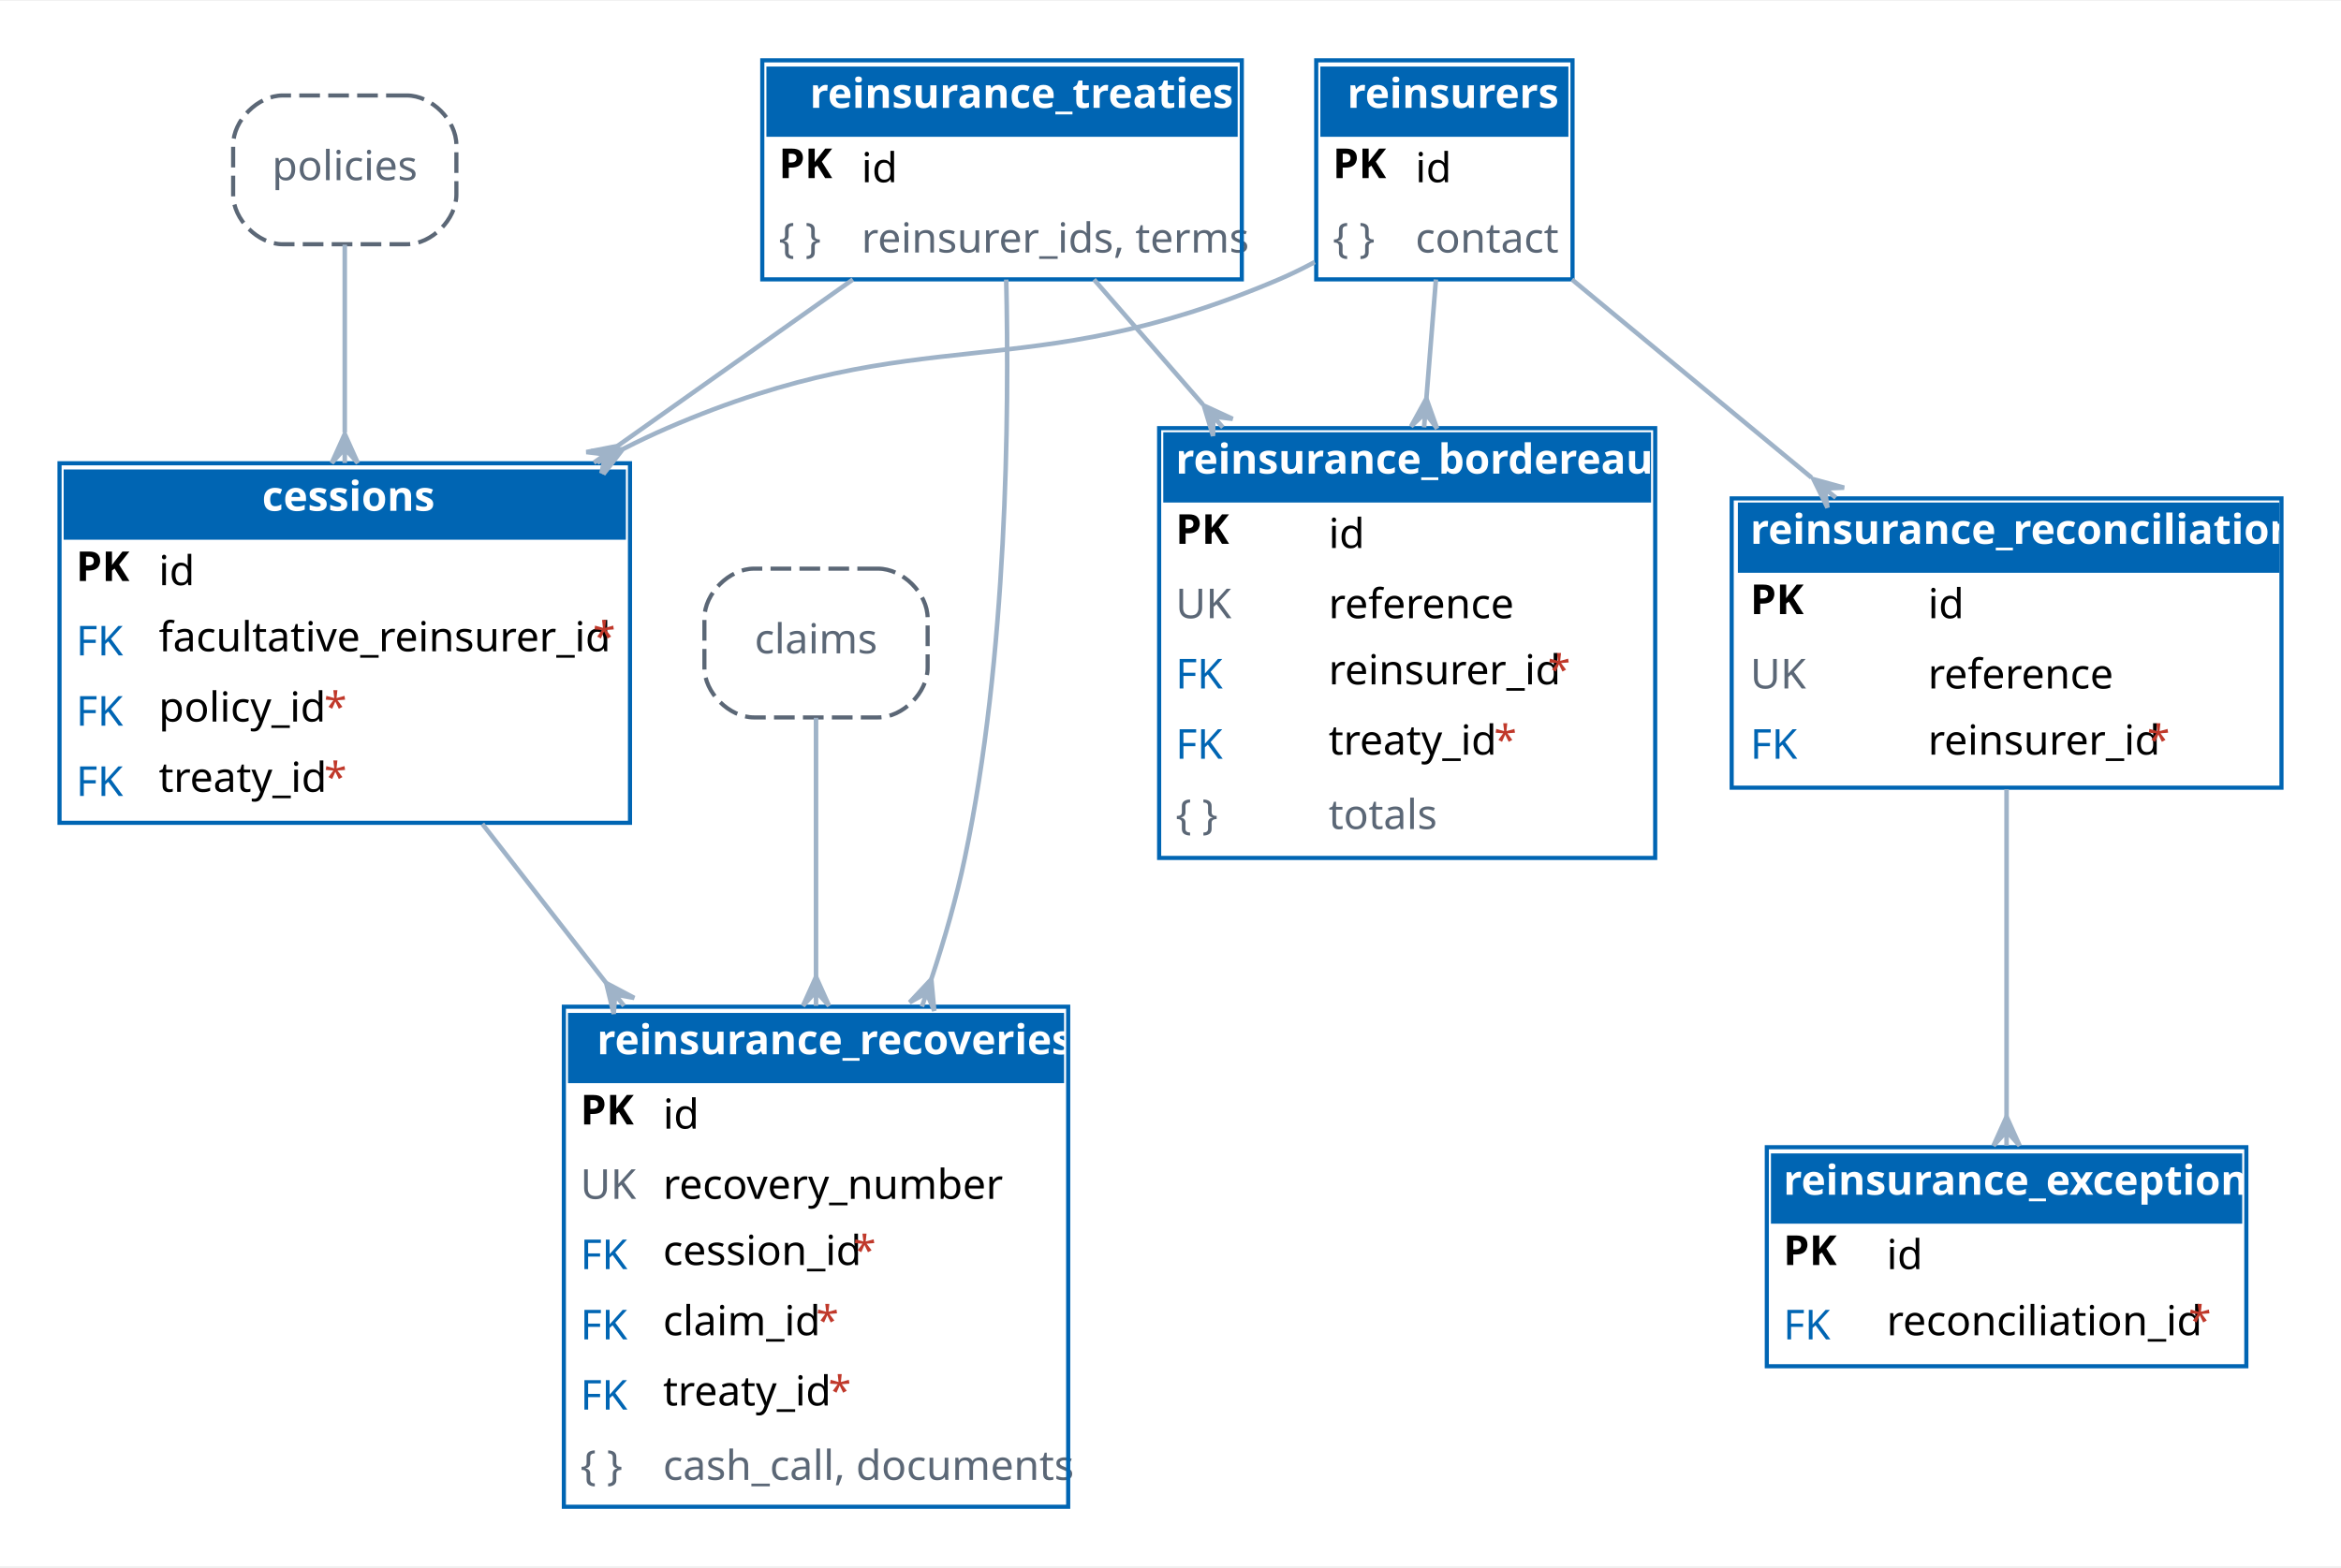
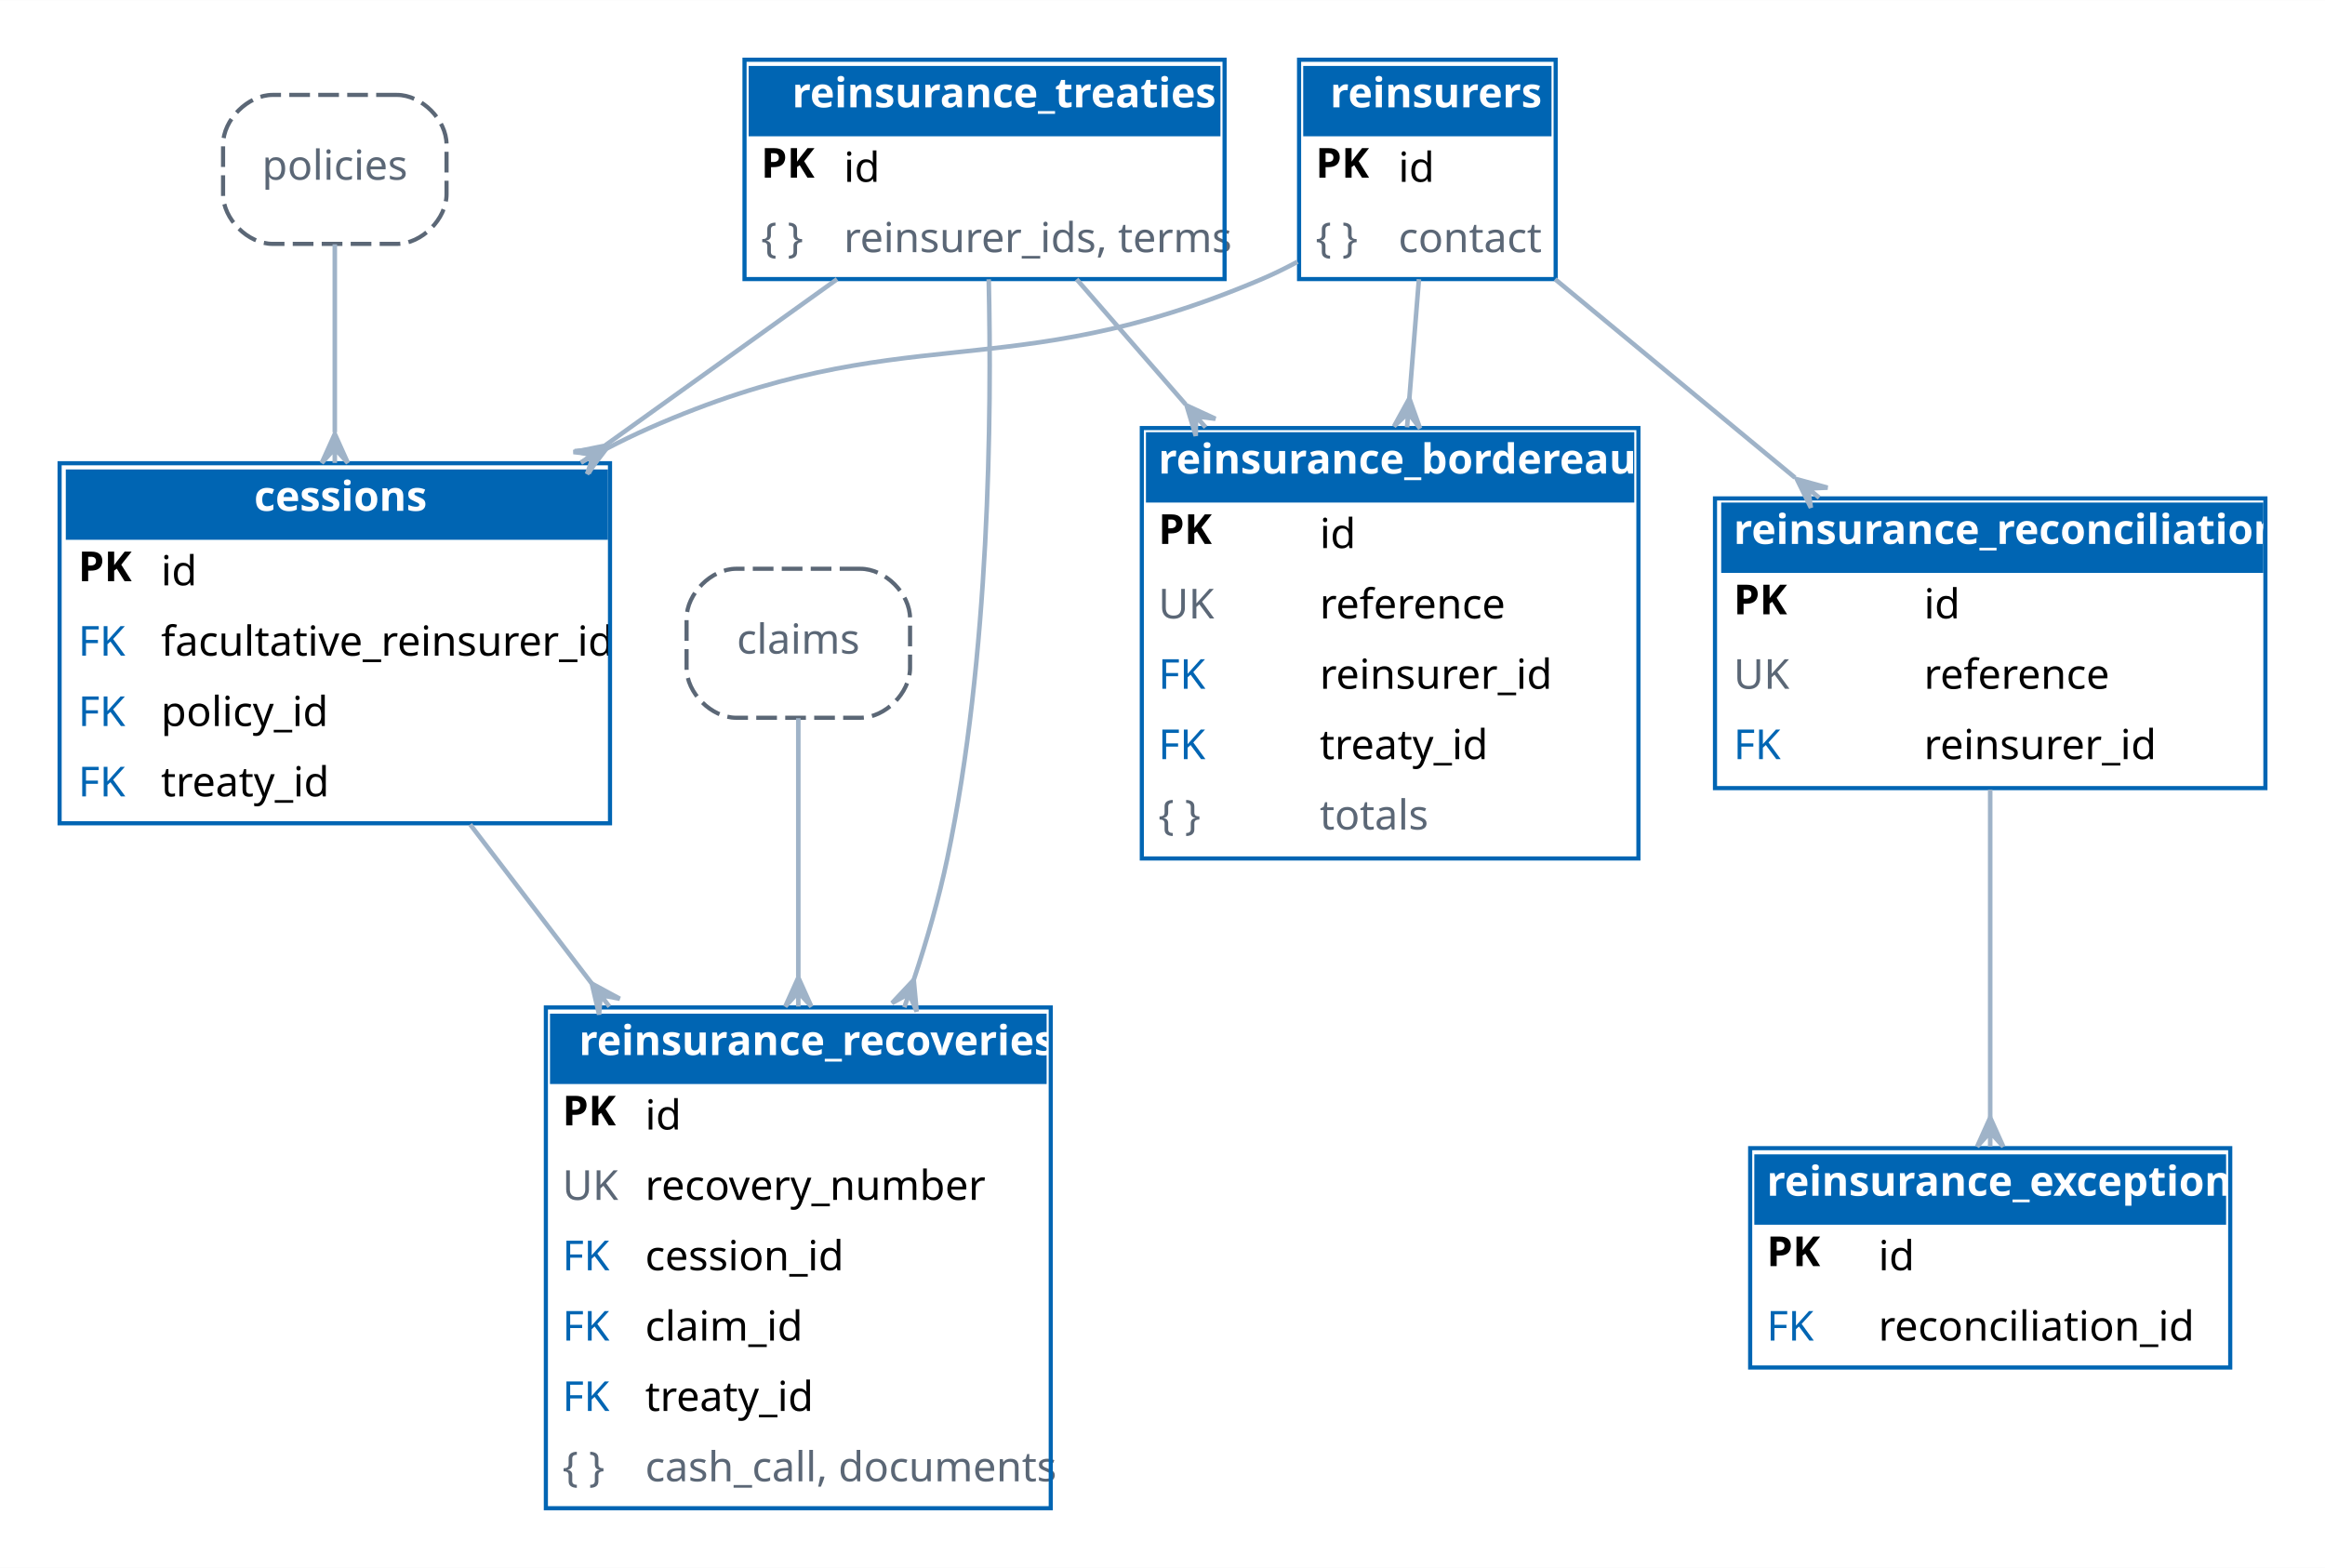
- <svg xmlns="http://www.w3.org/2000/svg" width="566pt" height="379pt" viewBox="0.00 0.00 566.30 378.80">
+ <svg xmlns="http://www.w3.org/2000/svg" width="562pt" height="379pt" viewBox="0.00 0.00 561.80 378.80">
  <g id="graph0" class="graph" transform="scale(1 1) rotate(0) translate(14.4 364.4)">
-     <polygon fill="white" stroke="transparent" points="-14.4,14.4 -14.4,-364.4 551.9,-364.4 551.9,14.4 -14.4,14.4" />
+     <polygon fill="white" stroke="transparent" points="-14.4,14.4 -14.4,-364.4 547.4,-364.4 547.4,14.4 -14.4,14.4" />
    <g id="node1" class="node">
-       <polygon fill="#0065b3" stroke="transparent" points="305,-331.5 305,-348.5 365,-348.5 365,-331.5 305,-331.5" />
-       <text text-anchor="start" x="311.5" y="-338.5" font-family="Nunito" font-weight="bold" font-size="10.00" fill="white">reinsurers</text>
-       <text text-anchor="start" x="308" y="-321.5" font-family="Nunito" font-weight="bold" font-size="10.00">PK</text>
-       <text text-anchor="start" x="328" y="-320.5" font-family="Nunito" font-size="10.00">id</text>
-       <text text-anchor="start" x="308" y="-303.5" font-family="Nunito" font-size="10.00" fill="#5b6776">{ }</text>
-       <text text-anchor="start" x="328" y="-303.5" font-family="Nunito" font-size="10.00" fill="#5b6776">contact</text>
-       <polygon fill="none" stroke="#0065b3" points="304,-297 304,-350 366,-350 366,-297 304,-297" />
+       <polygon fill="#0065b3" stroke="transparent" points="300.5,-331.5 300.5,-348.5 360.5,-348.5 360.5,-331.5 300.5,-331.5" />
+       <text text-anchor="start" x="307" y="-338.5" font-family="Nunito" font-weight="bold" font-size="10.00" fill="white">reinsurers</text>
+       <text text-anchor="start" x="303.5" y="-321.5" font-family="Nunito" font-weight="bold" font-size="10.00">PK</text>
+       <text text-anchor="start" x="323.5" y="-320.5" font-family="Nunito" font-size="10.00">id</text>
+       <text text-anchor="start" x="303.5" y="-303.5" font-family="Nunito" font-size="10.00" fill="#5b6776">{ }</text>
+       <text text-anchor="start" x="323.5" y="-303.5" font-family="Nunito" font-size="10.00" fill="#5b6776">contact</text>
+       <polygon fill="none" stroke="#0065b3" points="299.5,-297 299.5,-350 361.5,-350 361.5,-297 299.5,-297" />
    </g>
    <g id="node3" class="node">
-       <polygon fill="#0065b3" stroke="transparent" points="1,-234 1,-251 137,-251 137,-234 1,-234" />
-       <text text-anchor="start" x="49" y="-241" font-family="Nunito" font-weight="bold" font-size="10.00" fill="white">cessions</text>
-       <text text-anchor="start" x="4" y="-224" font-family="Nunito" font-weight="bold" font-size="10.00">PK</text>
-       <text text-anchor="start" x="24" y="-223" font-family="Nunito" font-size="10.00">id</text>
-       <text text-anchor="start" x="4" y="-206" font-family="Nunito" font-size="10.00" fill="#0065b3">FK</text>
-       <text text-anchor="start" x="24" y="-207" font-family="Nunito" font-size="10.00">facultative_reinsurer_id</text>
-       <text text-anchor="start" x="129" y="-207" font-family="Nunito" font-size="10.00" fill="#c0392b">*</text>
-       <text text-anchor="start" x="4" y="-189" font-family="Nunito" font-size="10.00" fill="#0065b3">FK</text>
-       <text text-anchor="start" x="24" y="-190" font-family="Nunito" font-size="10.00">policy_id</text>
-       <text text-anchor="start" x="64" y="-190" font-family="Nunito" font-size="10.00" fill="#c0392b">*</text>
-       <text text-anchor="start" x="4" y="-172" font-family="Nunito" font-size="10.00" fill="#0065b3">FK</text>
-       <text text-anchor="start" x="24" y="-173" font-family="Nunito" font-size="10.00">treaty_id</text>
-       <text text-anchor="start" x="64" y="-173" font-family="Nunito" font-size="10.00" fill="#c0392b">*</text>
-       <polygon fill="none" stroke="#0065b3" points="0,-165.5 0,-252.5 138,-252.5 138,-165.5 0,-165.5" />
+       <polygon fill="#0065b3" stroke="transparent" points="1.5,-234 1.5,-251 132.5,-251 132.5,-234 1.5,-234" />
+       <text text-anchor="start" x="47" y="-241" font-family="Nunito" font-weight="bold" font-size="10.00" fill="white">cessions</text>
+       <text text-anchor="start" x="4.5" y="-224" font-family="Nunito" font-weight="bold" font-size="10.00">PK</text>
+       <text text-anchor="start" x="24.5" y="-223" font-family="Nunito" font-size="10.00">id</text>
+       <text text-anchor="start" x="4.5" y="-206" font-family="Nunito" font-size="10.00" fill="#0065b3">FK</text>
+       <text text-anchor="start" x="24.5" y="-206" font-family="Nunito" font-size="10.00">facultative_reinsurer_id</text>
+       <text text-anchor="start" x="4.5" y="-189" font-family="Nunito" font-size="10.00" fill="#0065b3">FK</text>
+       <text text-anchor="start" x="24.5" y="-189" font-family="Nunito" font-size="10.00">policy_id</text>
+       <text text-anchor="start" x="4.5" y="-172" font-family="Nunito" font-size="10.00" fill="#0065b3">FK</text>
+       <text text-anchor="start" x="24.5" y="-172" font-family="Nunito" font-size="10.00">treaty_id</text>
+       <polygon fill="none" stroke="#0065b3" points="0,-165.5 0,-252.5 133,-252.5 133,-165.5 0,-165.5" />
    </g>
    <g id="edge8" class="edge">
-       <path fill="none" stroke="#9fb3c8" stroke-width="1.1" d="M303.64,-301.19C300.78,-299.65 297.88,-298.23 295,-297 232.73,-270.45 209.12,-287.91 147,-261 143.47,-259.47 139.93,-257.79 136.4,-255.99" />
-       <polygon fill="#9fb3c8" stroke="#9fb3c8" stroke-width="1.1" points="136.27,-255.92 131.56,-249.86 133.17,-254.28 130.08,-252.65 130.08,-252.65 130.08,-252.65 133.17,-254.28 128.61,-255.43 136.27,-255.92 136.27,-255.92" />
+       <path fill="none" stroke="#9fb3c8" stroke-width="1.1" d="M299.14,-301.19C296.28,-299.65 293.38,-298.23 290.5,-297 228.23,-270.45 204.45,-288.28 142.5,-261 139.05,-259.48 135.58,-257.8 132.13,-256.01" />
+       <polygon fill="#9fb3c8" stroke="#9fb3c8" stroke-width="1.1" points="132.11,-256 127.45,-249.9 129.03,-254.33 125.95,-252.67 125.95,-252.67 125.95,-252.67 129.03,-254.33 124.45,-255.44 132.11,-256 132.11,-256" />
    </g>
    <g id="node5" class="node">
-       <polygon fill="#0065b3" stroke="transparent" points="267,-243 267,-260 385,-260 385,-243 267,-243" />
-       <text text-anchor="start" x="270" y="-250" font-family="Nunito" font-weight="bold" font-size="10.00" fill="white">reinsurance_bordereaux</text>
-       <text text-anchor="start" x="270" y="-233" font-family="Nunito" font-weight="bold" font-size="10.00">PK</text>
-       <text text-anchor="start" x="307" y="-232" font-family="Nunito" font-size="10.00">id</text>
-       <text text-anchor="start" x="270" y="-215" font-family="Nunito" font-size="10.00" fill="#5b6776">UK</text>
-       <text text-anchor="start" x="307" y="-215" font-family="Nunito" font-size="10.00">reference</text>
-       <text text-anchor="start" x="270" y="-198" font-family="Nunito" font-size="10.00" fill="#0065b3">FK</text>
-       <text text-anchor="start" x="307" y="-199" font-family="Nunito" font-size="10.00">reinsurer_id</text>
-       <text text-anchor="start" x="360" y="-199" font-family="Nunito" font-size="10.00" fill="#c0392b">*</text>
-       <text text-anchor="start" x="270" y="-181" font-family="Nunito" font-size="10.00" fill="#0065b3">FK</text>
-       <text text-anchor="start" x="307" y="-182" font-family="Nunito" font-size="10.00">treaty_id</text>
-       <text text-anchor="start" x="347" y="-182" font-family="Nunito" font-size="10.00" fill="#c0392b">*</text>
-       <text text-anchor="start" x="270" y="-164" font-family="Nunito" font-size="10.00" fill="#5b6776">{ }</text>
-       <text text-anchor="start" x="307" y="-164" font-family="Nunito" font-size="10.00" fill="#5b6776">totals</text>
-       <polygon fill="none" stroke="#0065b3" points="266,-157 266,-261 386,-261 386,-157 266,-157" />
+       <polygon fill="#0065b3" stroke="transparent" points="262.5,-243 262.5,-260 380.5,-260 380.5,-243 262.5,-243" />
+       <text text-anchor="start" x="265.5" y="-250" font-family="Nunito" font-weight="bold" font-size="10.00" fill="white">reinsurance_bordereaux</text>
+       <text text-anchor="start" x="265.5" y="-233" font-family="Nunito" font-weight="bold" font-size="10.00">PK</text>
+       <text text-anchor="start" x="304.5" y="-232" font-family="Nunito" font-size="10.00">id</text>
+       <text text-anchor="start" x="265.5" y="-215" font-family="Nunito" font-size="10.00" fill="#5b6776">UK</text>
+       <text text-anchor="start" x="304.5" y="-215" font-family="Nunito" font-size="10.00">reference</text>
+       <text text-anchor="start" x="265.5" y="-198" font-family="Nunito" font-size="10.00" fill="#0065b3">FK</text>
+       <text text-anchor="start" x="304.5" y="-198" font-family="Nunito" font-size="10.00">reinsurer_id</text>
+       <text text-anchor="start" x="265.5" y="-181" font-family="Nunito" font-size="10.00" fill="#0065b3">FK</text>
+       <text text-anchor="start" x="304.5" y="-181" font-family="Nunito" font-size="10.00">treaty_id</text>
+       <text text-anchor="start" x="265.5" y="-164" font-family="Nunito" font-size="10.00" fill="#5b6776">{ }</text>
+       <text text-anchor="start" x="304.5" y="-164" font-family="Nunito" font-size="10.00" fill="#5b6776">totals</text>
+       <polygon fill="none" stroke="#0065b3" points="261.5,-157 261.5,-261 381.5,-261 381.5,-157 261.5,-157" />
    </g>
    <g id="edge9" class="edge">
-       <path fill="none" stroke="#9fb3c8" stroke-width="1.1" d="M332.96,-296.97C332.27,-288.33 331.46,-278.3 330.65,-268.18" />
-       <polygon fill="#9fb3c8" stroke="#9fb3c8" stroke-width="1.1" points="330.65,-268.16 333.23,-260.93 330.37,-264.67 330.09,-261.18 330.09,-261.18 330.09,-261.18 330.37,-264.67 326.95,-261.43 330.65,-268.16 330.65,-268.16" />
+       <path fill="none" stroke="#9fb3c8" stroke-width="1.1" d="M328.46,-296.97C327.77,-288.33 326.96,-278.3 326.15,-268.18" />
+       <polygon fill="#9fb3c8" stroke="#9fb3c8" stroke-width="1.1" points="326.15,-268.16 328.73,-260.93 325.87,-264.67 325.59,-261.18 325.59,-261.18 325.59,-261.18 325.87,-264.67 322.45,-261.43 326.15,-268.16 326.15,-268.16" />
    </g>
    <g id="node6" class="node">
-       <polygon fill="#0065b3" stroke="transparent" points="406,-226 406,-243 537,-243 537,-226 406,-226" />
-       <text text-anchor="start" x="409" y="-233" font-family="Nunito" font-weight="bold" font-size="10.00" fill="white">reinsurance_reconciliations</text>
-       <text text-anchor="start" x="409" y="-216" font-family="Nunito" font-weight="bold" font-size="10.00">PK</text>
-       <text text-anchor="start" x="452" y="-215" font-family="Nunito" font-size="10.00">id</text>
-       <text text-anchor="start" x="409" y="-198" font-family="Nunito" font-size="10.00" fill="#5b6776">UK</text>
-       <text text-anchor="start" x="452" y="-198" font-family="Nunito" font-size="10.00">reference</text>
-       <text text-anchor="start" x="409" y="-181" font-family="Nunito" font-size="10.00" fill="#0065b3">FK</text>
-       <text text-anchor="start" x="452" y="-182" font-family="Nunito" font-size="10.00">reinsurer_id</text>
-       <text text-anchor="start" x="505" y="-182" font-family="Nunito" font-size="10.00" fill="#c0392b">*</text>
-       <polygon fill="none" stroke="#0065b3" points="404.5,-174 404.5,-244 537.5,-244 537.5,-174 404.5,-174" />
+       <polygon fill="#0065b3" stroke="transparent" points="401.5,-226 401.5,-243 532.5,-243 532.5,-226 401.5,-226" />
+       <text text-anchor="start" x="404.5" y="-233" font-family="Nunito" font-weight="bold" font-size="10.00" fill="white">reinsurance_reconciliations</text>
+       <text text-anchor="start" x="404.5" y="-216" font-family="Nunito" font-weight="bold" font-size="10.00">PK</text>
+       <text text-anchor="start" x="450.5" y="-215" font-family="Nunito" font-size="10.00">id</text>
+       <text text-anchor="start" x="404.5" y="-198" font-family="Nunito" font-size="10.00" fill="#5b6776">UK</text>
+       <text text-anchor="start" x="450.5" y="-198" font-family="Nunito" font-size="10.00">reference</text>
+       <text text-anchor="start" x="404.5" y="-181" font-family="Nunito" font-size="10.00" fill="#0065b3">FK</text>
+       <text text-anchor="start" x="450.5" y="-181" font-family="Nunito" font-size="10.00">reinsurer_id</text>
+       <polygon fill="none" stroke="#0065b3" points="400,-174 400,-244 533,-244 533,-174 400,-174" />
    </g>
    <g id="edge10" class="edge">
-       <path fill="none" stroke="#9fb3c8" stroke-width="1.1" d="M365.86,-296.97C382.98,-282.81 404.62,-264.91 423.82,-249.03" />
-       <polygon fill="#9fb3c8" stroke="#9fb3c8" stroke-width="1.1" points="424.3,-248.63 431.7,-246.6 426.99,-246.4 429.69,-244.17 429.69,-244.17 429.69,-244.17 426.99,-246.4 427.68,-241.75 424.3,-248.63 424.3,-248.63" />
+       <path fill="none" stroke="#9fb3c8" stroke-width="1.1" d="M361.36,-296.97C378.48,-282.81 400.12,-264.91 419.32,-249.03" />
+       <polygon fill="#9fb3c8" stroke="#9fb3c8" stroke-width="1.1" points="419.8,-248.63 427.2,-246.6 422.49,-246.4 425.19,-244.17 425.19,-244.17 425.19,-244.17 422.49,-246.4 423.18,-241.75 419.8,-248.63 419.8,-248.63" />
    </g>
    <g id="node2" class="node">
-       <polygon fill="#0065b3" stroke="transparent" points="171,-331.5 171,-348.5 285,-348.5 285,-331.5 171,-331.5" />
-       <text text-anchor="start" x="181.5" y="-338.5" font-family="Nunito" font-weight="bold" font-size="10.00" fill="white">reinsurance_treaties</text>
-       <text text-anchor="start" x="174" y="-321.5" font-family="Nunito" font-weight="bold" font-size="10.00">PK</text>
-       <text text-anchor="start" x="194" y="-320.5" font-family="Nunito" font-size="10.00">id</text>
-       <text text-anchor="start" x="174" y="-303.5" font-family="Nunito" font-size="10.00" fill="#5b6776">{ }</text>
-       <text text-anchor="start" x="194" y="-303.5" font-family="Nunito" font-size="10.00" fill="#5b6776">reinsurer_ids, terms</text>
-       <polygon fill="none" stroke="#0065b3" points="170,-297 170,-350 286,-350 286,-297 170,-297" />
+       <polygon fill="#0065b3" stroke="transparent" points="166.5,-331.5 166.5,-348.5 280.5,-348.5 280.5,-331.5 166.5,-331.5" />
+       <text text-anchor="start" x="177" y="-338.5" font-family="Nunito" font-weight="bold" font-size="10.00" fill="white">reinsurance_treaties</text>
+       <text text-anchor="start" x="169.5" y="-321.5" font-family="Nunito" font-weight="bold" font-size="10.00">PK</text>
+       <text text-anchor="start" x="189.5" y="-320.5" font-family="Nunito" font-size="10.00">id</text>
+       <text text-anchor="start" x="169.5" y="-303.5" font-family="Nunito" font-size="10.00" fill="#5b6776">{ }</text>
+       <text text-anchor="start" x="189.5" y="-303.5" font-family="Nunito" font-size="10.00" fill="#5b6776">reinsurer_ids, terms</text>
+       <polygon fill="none" stroke="#0065b3" points="165.5,-297 165.5,-350 281.5,-350 281.5,-297 165.5,-297" />
    </g>
    <g id="edge5" class="edge">
-       <path fill="none" stroke="#9fb3c8" stroke-width="1.1" d="M191.92,-296.97C175.08,-285.05 154.48,-270.48 135,-256.7" />
-       <polygon fill="#9fb3c8" stroke="#9fb3c8" stroke-width="1.1" points="134.98,-256.68 131.08,-250.07 132.12,-254.66 129.26,-252.64 129.26,-252.64 129.26,-252.64 132.12,-254.66 127.44,-255.21 134.98,-256.68 134.98,-256.68" />
+       <path fill="none" stroke="#9fb3c8" stroke-width="1.1" d="M187.87,-296.97C171.31,-285.1 151.08,-270.6 131.91,-256.87" />
+       <polygon fill="#9fb3c8" stroke="#9fb3c8" stroke-width="1.1" points="131.7,-256.72 127.84,-250.08 128.85,-254.68 126.01,-252.64 126.01,-252.64 126.01,-252.64 128.85,-254.68 124.17,-255.2 131.7,-256.72 131.7,-256.72" />
    </g>
    <g id="node4" class="node">
-       <polygon fill="#0065b3" stroke="transparent" points="123,-102.5 123,-119.5 243,-119.5 243,-102.5 123,-102.5" />
-       <text text-anchor="start" x="130" y="-109.5" font-family="Nunito" font-weight="bold" font-size="10.00" fill="white">reinsurance_recoveries</text>
-       <text text-anchor="start" x="126" y="-92.5" font-family="Nunito" font-weight="bold" font-size="10.00">PK</text>
-       <text text-anchor="start" x="146" y="-91.5" font-family="Nunito" font-size="10.00">id</text>
-       <text text-anchor="start" x="126" y="-74.5" font-family="Nunito" font-size="10.00" fill="#5b6776">UK</text>
-       <text text-anchor="start" x="146" y="-74.5" font-family="Nunito" font-size="10.00">recovery_number</text>
-       <text text-anchor="start" x="126" y="-57.5" font-family="Nunito" font-size="10.00" fill="#0065b3">FK</text>
-       <text text-anchor="start" x="146" y="-58.5" font-family="Nunito" font-size="10.00">cession_id</text>
-       <text text-anchor="start" x="192" y="-58.5" font-family="Nunito" font-size="10.00" fill="#c0392b">*</text>
-       <text text-anchor="start" x="126" y="-40.5" font-family="Nunito" font-size="10.00" fill="#0065b3">FK</text>
-       <text text-anchor="start" x="146" y="-41.5" font-family="Nunito" font-size="10.00">claim_id</text>
-       <text text-anchor="start" x="183" y="-41.5" font-family="Nunito" font-size="10.00" fill="#c0392b">*</text>
-       <text text-anchor="start" x="126" y="-23.5" font-family="Nunito" font-size="10.00" fill="#0065b3">FK</text>
-       <text text-anchor="start" x="146" y="-24.5" font-family="Nunito" font-size="10.00">treaty_id</text>
-       <text text-anchor="start" x="186" y="-24.5" font-family="Nunito" font-size="10.00" fill="#c0392b">*</text>
-       <text text-anchor="start" x="126" y="-6.5" font-family="Nunito" font-size="10.00" fill="#5b6776">{ }</text>
-       <text text-anchor="start" x="146" y="-6.5" font-family="Nunito" font-size="10.00" fill="#5b6776">cash_call, documents</text>
-       <polygon fill="none" stroke="#0065b3" points="122,0 122,-121 244,-121 244,0 122,0" />
+       <polygon fill="#0065b3" stroke="transparent" points="118.5,-102.5 118.5,-119.5 238.5,-119.5 238.5,-102.5 118.5,-102.5" />
+       <text text-anchor="start" x="125.5" y="-109.5" font-family="Nunito" font-weight="bold" font-size="10.00" fill="white">reinsurance_recoveries</text>
+       <text text-anchor="start" x="121.5" y="-92.5" font-family="Nunito" font-weight="bold" font-size="10.00">PK</text>
+       <text text-anchor="start" x="141.5" y="-91.5" font-family="Nunito" font-size="10.00">id</text>
+       <text text-anchor="start" x="121.5" y="-74.5" font-family="Nunito" font-size="10.00" fill="#5b6776">UK</text>
+       <text text-anchor="start" x="141.5" y="-74.5" font-family="Nunito" font-size="10.00">recovery_number</text>
+       <text text-anchor="start" x="121.5" y="-57.5" font-family="Nunito" font-size="10.00" fill="#0065b3">FK</text>
+       <text text-anchor="start" x="141.5" y="-57.5" font-family="Nunito" font-size="10.00">cession_id</text>
+       <text text-anchor="start" x="121.5" y="-40.5" font-family="Nunito" font-size="10.00" fill="#0065b3">FK</text>
+       <text text-anchor="start" x="141.5" y="-40.5" font-family="Nunito" font-size="10.00">claim_id</text>
+       <text text-anchor="start" x="121.5" y="-23.5" font-family="Nunito" font-size="10.00" fill="#0065b3">FK</text>
+       <text text-anchor="start" x="141.5" y="-23.5" font-family="Nunito" font-size="10.00">treaty_id</text>
+       <text text-anchor="start" x="121.5" y="-6.5" font-family="Nunito" font-size="10.00" fill="#5b6776">{ }</text>
+       <text text-anchor="start" x="141.5" y="-6.5" font-family="Nunito" font-size="10.00" fill="#5b6776">cash_call, documents</text>
+       <polygon fill="none" stroke="#0065b3" points="117.5,0 117.5,-121 239.5,-121 239.5,0 117.5,0" />
    </g>
    <g id="edge7" class="edge">
-       <path fill="none" stroke="#9fb3c8" stroke-width="1.1" d="M229.01,-296.95C229.76,-264.17 229.25,-205.71 219,-157 216.97,-147.35 214.12,-137.38 210.9,-127.69" />
-       <polygon fill="#9fb3c8" stroke="#9fb3c8" stroke-width="1.1" points="210.89,-127.65 211.6,-120.01 209.76,-124.34 208.62,-121.03 208.62,-121.03 208.62,-121.03 209.76,-124.34 205.64,-122.05 210.89,-127.65 210.89,-127.65" />
+       <path fill="none" stroke="#9fb3c8" stroke-width="1.1" d="M224.51,-296.95C225.26,-264.17 224.75,-205.71 214.5,-157 212.47,-147.35 209.62,-137.38 206.4,-127.69" />
+       <polygon fill="#9fb3c8" stroke="#9fb3c8" stroke-width="1.1" points="206.39,-127.65 207.1,-120.01 205.26,-124.34 204.12,-121.03 204.12,-121.03 204.12,-121.03 205.26,-124.34 201.14,-122.05 206.39,-127.65 206.39,-127.65" />
    </g>
    <g id="edge6" class="edge">
-       <path fill="none" stroke="#9fb3c8" stroke-width="1.1" d="M250.24,-296.97C258.12,-287.92 267.35,-277.33 276.59,-266.72" />
-       <polygon fill="#9fb3c8" stroke="#9fb3c8" stroke-width="1.1" points="276.82,-266.46 283.79,-263.25 279.11,-263.82 281.41,-261.18 281.41,-261.18 281.41,-261.18 279.11,-263.82 279.04,-259.11 276.82,-266.46 276.82,-266.46" />
+       <path fill="none" stroke="#9fb3c8" stroke-width="1.1" d="M245.74,-296.97C253.62,-287.92 262.85,-277.33 272.09,-266.72" />
+       <polygon fill="#9fb3c8" stroke="#9fb3c8" stroke-width="1.1" points="272.32,-266.46 279.29,-263.25 274.61,-263.82 276.91,-261.18 276.91,-261.18 276.91,-261.18 274.61,-263.82 274.54,-259.11 272.32,-266.46 272.32,-266.46" />
    </g>
    <g id="edge1" class="edge">
-       <path fill="none" stroke="#9fb3c8" stroke-width="1.1" d="M102.28,-165.23C111.65,-153.19 122.07,-139.8 132.22,-126.76" />
-       <polygon fill="#9fb3c8" stroke="#9fb3c8" stroke-width="1.1" points="132.25,-126.72 139.03,-123.13 134.4,-123.96 136.55,-121.2 136.55,-121.2 136.55,-121.2 134.4,-123.96 134.06,-119.26 132.25,-126.72 132.25,-126.72" />
+       <path fill="none" stroke="#9fb3c8" stroke-width="1.1" d="M99.2,-165.23C108.4,-153.19 118.64,-139.8 128.61,-126.76" />
+       <polygon fill="#9fb3c8" stroke="#9fb3c8" stroke-width="1.1" points="128.61,-126.76 135.36,-123.11 130.74,-123.98 132.86,-121.2 132.86,-121.2 132.86,-121.2 130.74,-123.98 130.36,-119.28 128.61,-126.76 128.61,-126.76" />
    </g>
    <g id="node7" class="node">
-       <polygon fill="#0065b3" stroke="transparent" points="414,-68.5 414,-85.5 528,-85.5 528,-68.5 414,-68.5" />
-       <text text-anchor="start" x="417" y="-75.5" font-family="Nunito" font-weight="bold" font-size="10.00" fill="white">reinsurance_exceptions</text>
-       <text text-anchor="start" x="417" y="-58.5" font-family="Nunito" font-weight="bold" font-size="10.00">PK</text>
-       <text text-anchor="start" x="442" y="-57.5" font-family="Nunito" font-size="10.00">id</text>
-       <text text-anchor="start" x="417" y="-40.5" font-family="Nunito" font-size="10.00" fill="#0065b3">FK</text>
-       <text text-anchor="start" x="442" y="-41.5" font-family="Nunito" font-size="10.00">reconciliation_id</text>
-       <text text-anchor="start" x="515" y="-41.5" font-family="Nunito" font-size="10.00" fill="#c0392b">*</text>
-       <polygon fill="none" stroke="#0065b3" points="413,-34 413,-87 529,-87 529,-34 413,-34" />
+       <polygon fill="#0065b3" stroke="transparent" points="409.5,-68.5 409.5,-85.5 523.5,-85.5 523.5,-68.5 409.5,-68.5" />
+       <text text-anchor="start" x="412.5" y="-75.5" font-family="Nunito" font-weight="bold" font-size="10.00" fill="white">reinsurance_exceptions</text>
+       <text text-anchor="start" x="412.5" y="-58.5" font-family="Nunito" font-weight="bold" font-size="10.00">PK</text>
+       <text text-anchor="start" x="439.5" y="-57.5" font-family="Nunito" font-size="10.00">id</text>
+       <text text-anchor="start" x="412.5" y="-40.5" font-family="Nunito" font-size="10.00" fill="#0065b3">FK</text>
+       <text text-anchor="start" x="439.5" y="-40.5" font-family="Nunito" font-size="10.00">reconciliation_id</text>
+       <polygon fill="none" stroke="#0065b3" points="408.5,-34 408.5,-87 524.5,-87 524.5,-34 408.5,-34" />
    </g>
    <g id="edge4" class="edge">
-       <path fill="none" stroke="#9fb3c8" stroke-width="1.1" d="M471,-173.65C471,-149.74 471,-118.03 471,-94.44" />
-       <polygon fill="#9fb3c8" stroke="#9fb3c8" stroke-width="1.1" points="471,-94.39 474.15,-87.39 471,-90.89 471,-87.39 471,-87.39 471,-87.39 471,-90.89 467.85,-87.39 471,-94.39 471,-94.39" />
+       <path fill="none" stroke="#9fb3c8" stroke-width="1.1" d="M466.5,-173.65C466.5,-149.74 466.5,-118.03 466.5,-94.44" />
+       <polygon fill="#9fb3c8" stroke="#9fb3c8" stroke-width="1.1" points="466.5,-94.39 469.65,-87.39 466.5,-90.89 466.5,-87.39 466.5,-87.39 466.5,-87.39 466.5,-90.89 463.35,-87.39 466.5,-94.39 466.5,-94.39" />
    </g>
    <g id="node8" class="node">
-       <path fill="none" stroke="#5b6776" stroke-dasharray="5,2" d="M198,-227C198,-227 168,-227 168,-227 162,-227 156,-221 156,-215 156,-215 156,-203 156,-203 156,-197 162,-191 168,-191 168,-191 198,-191 198,-191 204,-191 210,-197 210,-203 210,-203 210,-215 210,-215 210,-221 204,-227 198,-227" />
-       <text text-anchor="middle" x="183" y="-206.5" font-family="Nunito" font-size="10.00" fill="#5b6776">claims</text>
+       <path fill="none" stroke="#5b6776" stroke-dasharray="5,2" d="M193.5,-227C193.5,-227 163.5,-227 163.5,-227 157.5,-227 151.5,-221 151.5,-215 151.5,-215 151.5,-203 151.5,-203 151.5,-197 157.5,-191 163.5,-191 163.5,-191 193.5,-191 193.5,-191 199.5,-191 205.5,-197 205.5,-203 205.5,-203 205.5,-215 205.5,-215 205.5,-221 199.5,-227 193.5,-227" />
+       <text text-anchor="middle" x="178.5" y="-206.5" font-family="Nunito" font-size="10.00" fill="#5b6776">claims</text>
    </g>
    <g id="edge2" class="edge">
-       <path fill="none" stroke="#9fb3c8" stroke-width="1.1" d="M183,-190.91C183,-175.38 183,-151.44 183,-128.35" />
-       <polygon fill="#9fb3c8" stroke="#9fb3c8" stroke-width="1.1" points="183,-128.22 186.15,-121.22 183,-124.72 183,-121.22 183,-121.22 183,-121.22 183,-124.72 179.85,-121.23 183,-128.22 183,-128.22" />
+       <path fill="none" stroke="#9fb3c8" stroke-width="1.1" d="M178.5,-190.91C178.5,-175.38 178.5,-151.44 178.5,-128.35" />
+       <polygon fill="#9fb3c8" stroke="#9fb3c8" stroke-width="1.1" points="178.5,-128.22 181.65,-121.22 178.5,-124.72 178.5,-121.22 178.5,-121.22 178.5,-121.22 178.5,-124.72 175.35,-121.23 178.5,-128.22 178.5,-128.22" />
    </g>
    <g id="node9" class="node">
-       <path fill="none" stroke="#5b6776" stroke-dasharray="5,2" d="M84,-341.5C84,-341.5 54,-341.5 54,-341.5 48,-341.5 42,-335.5 42,-329.5 42,-329.5 42,-317.5 42,-317.5 42,-311.5 48,-305.5 54,-305.5 54,-305.5 84,-305.5 84,-305.5 90,-305.5 96,-311.5 96,-317.5 96,-317.5 96,-329.5 96,-329.5 96,-335.5 90,-341.5 84,-341.5" />
-       <text text-anchor="middle" x="69" y="-321" font-family="Nunito" font-size="10.00" fill="#5b6776">policies</text>
+       <path fill="none" stroke="#5b6776" stroke-dasharray="5,2" d="M81.5,-341.5C81.5,-341.5 51.5,-341.5 51.5,-341.5 45.5,-341.5 39.5,-335.5 39.5,-329.5 39.5,-329.5 39.5,-317.5 39.5,-317.5 39.5,-311.5 45.5,-305.5 51.5,-305.5 51.5,-305.5 81.5,-305.5 81.5,-305.5 87.5,-305.5 93.5,-311.5 93.5,-317.5 93.5,-317.5 93.5,-329.5 93.5,-329.5 93.5,-335.5 87.5,-341.5 81.5,-341.5" />
+       <text text-anchor="middle" x="66.5" y="-321" font-family="Nunito" font-size="10.00" fill="#5b6776">policies</text>
    </g>
    <g id="edge3" class="edge">
-       <path fill="none" stroke="#9fb3c8" stroke-width="1.1" d="M69,-305.41C69,-293.26 69,-276.26 69,-259.98" />
-       <polygon fill="#9fb3c8" stroke="#9fb3c8" stroke-width="1.1" points="69,-259.57 72.15,-252.57 69,-256.07 69,-252.57 69,-252.57 69,-252.57 69,-256.07 65.85,-252.57 69,-259.57 69,-259.57" />
+       <path fill="none" stroke="#9fb3c8" stroke-width="1.1" d="M66.5,-305.41C66.5,-293.26 66.5,-276.26 66.5,-259.98" />
+       <polygon fill="#9fb3c8" stroke="#9fb3c8" stroke-width="1.1" points="66.5,-259.57 69.65,-252.57 66.5,-256.07 66.5,-252.57 66.5,-252.57 66.5,-252.57 66.5,-256.07 63.35,-252.57 66.5,-259.57 66.5,-259.57" />
    </g>
  </g>
</svg>
